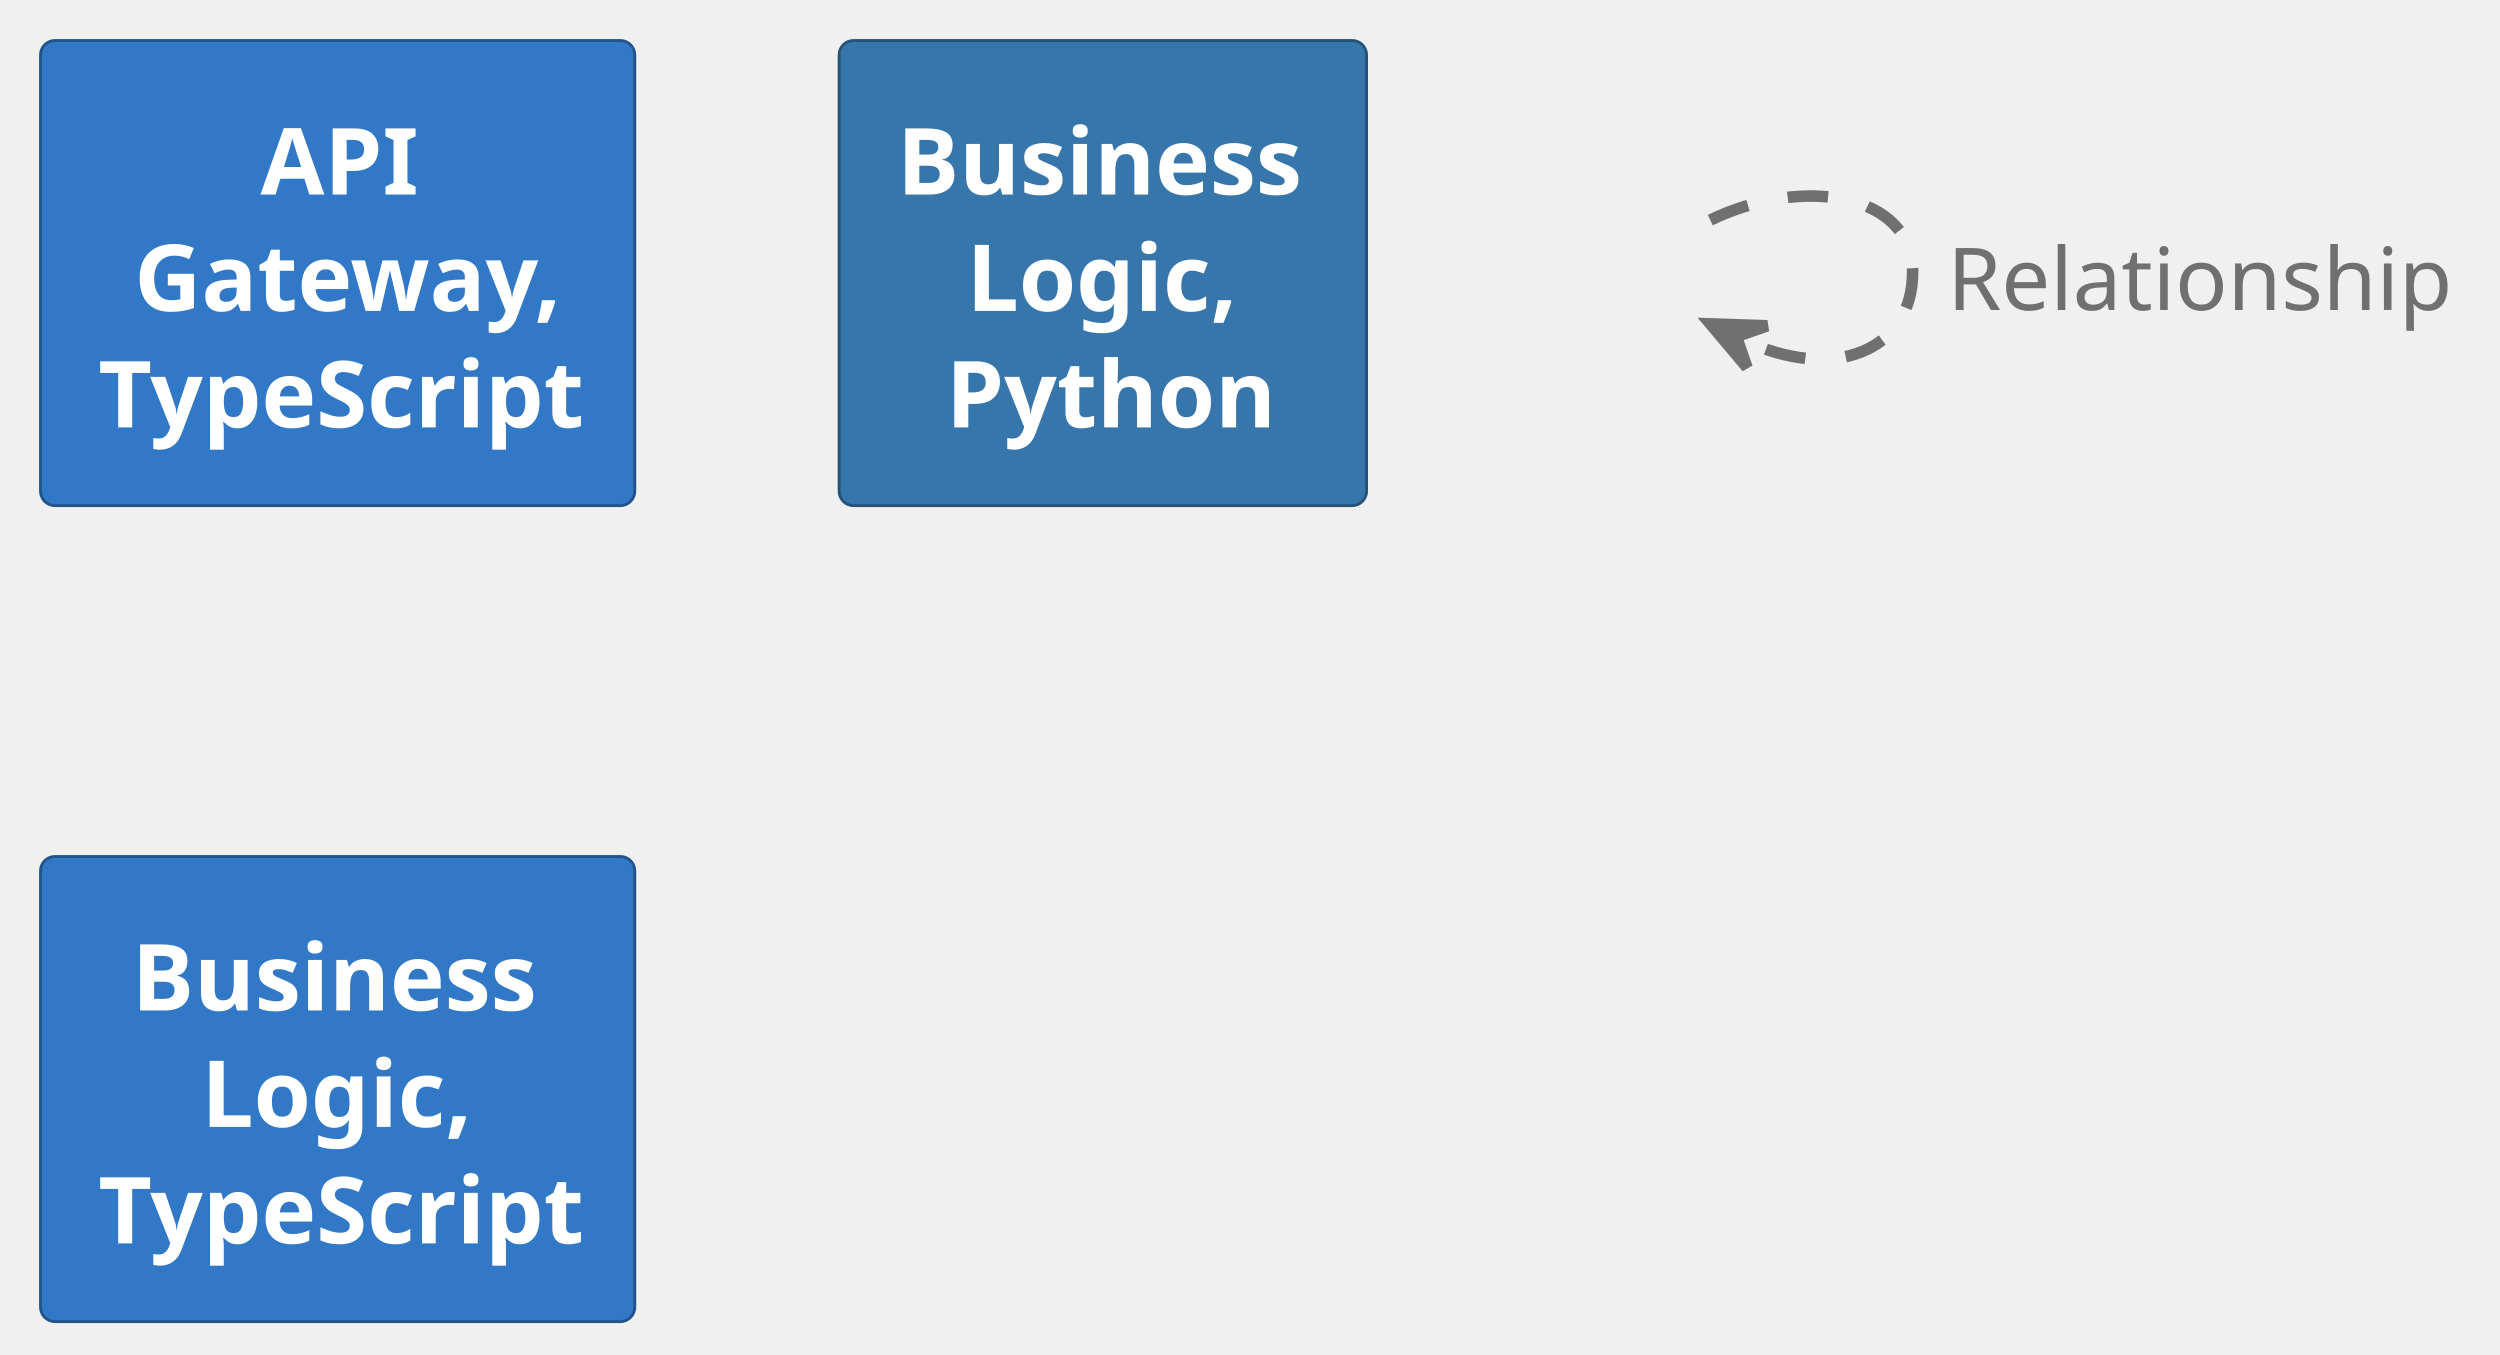
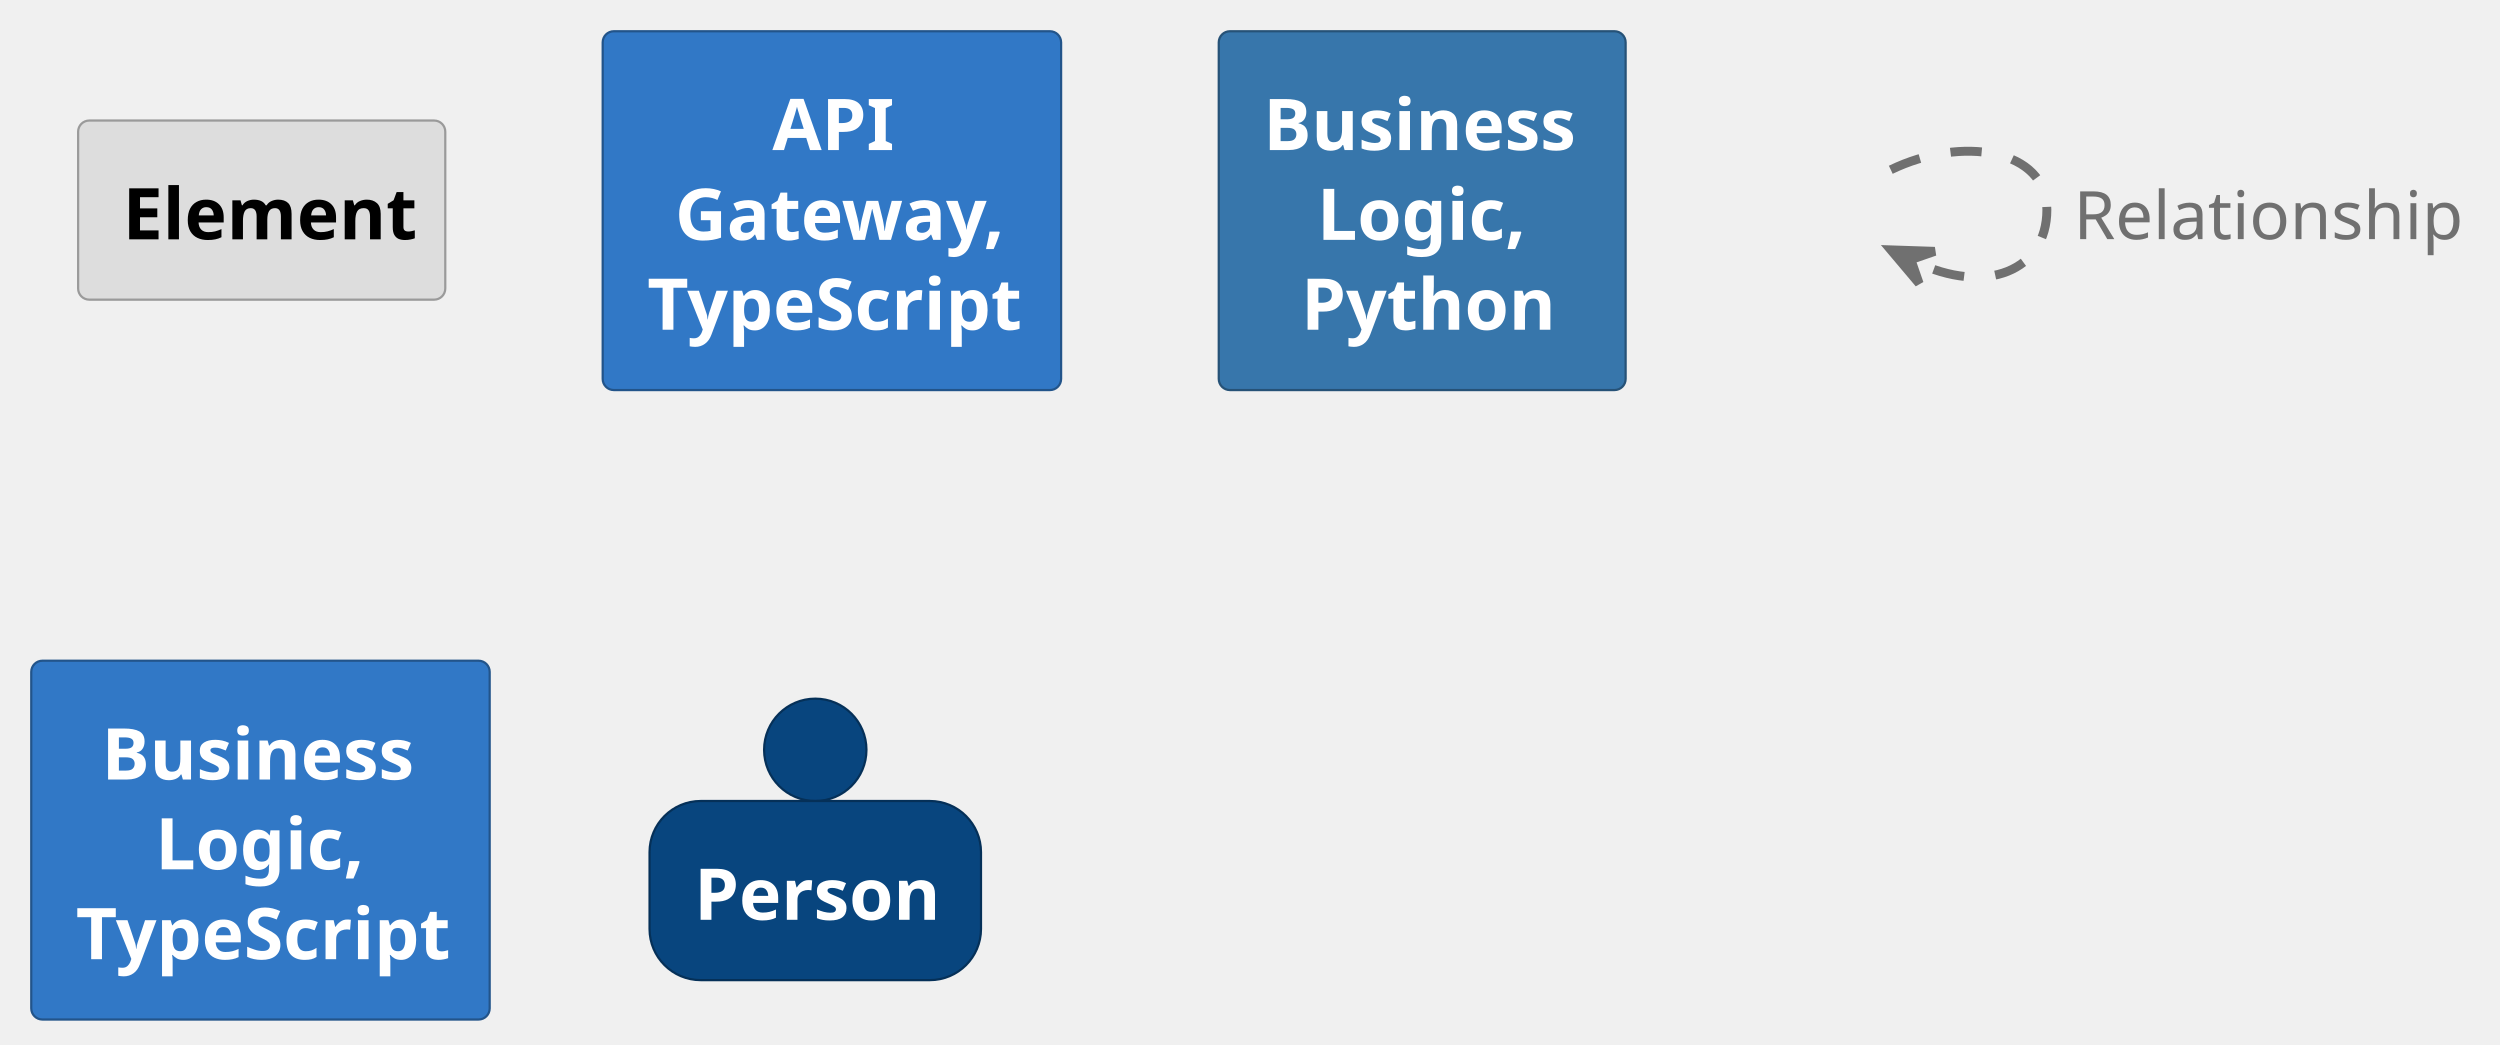
- <svg xmlns="http://www.w3.org/2000/svg" contentStyleType="text/css" height="234px" preserveAspectRatio="none" style="width:432px;height:234px;background:#FFFFFF;" version="1.1" viewBox="0 0 432 234" width="432px" zoomAndPan="magnify">
+ <svg xmlns="http://www.w3.org/2000/svg" contentStyleType="text/css" height="234px" preserveAspectRatio="none" style="width:560px;height:234px;background:#FFFFFF;" version="1.1" viewBox="0 0 560 234" width="560px" zoomAndPan="magnify">
  <defs />
  <g>
+     <g id="elem_==Element">
+       <rect fill="#DDDDDD" height="40.125" rx="2.5" ry="2.5" style="stroke:#9A9A9A;stroke-width:0.5;" width="82.242" x="17.5" y="27" />
+       <text fill="#000000" font-family="sans-serif" font-size="16" font-weight="bold" lengthAdjust="spacing" textLength="62.242" x="27.5" y="53.609">Element</text>
+     </g>
    <g id="elem_==API Gateway, TypeScript">
-       <rect fill="#3178C6" height="80.375" rx="2.5" ry="2.5" style="stroke:#22548A;stroke-width:0.5;" width="102.688" x="7" y="7" />
-       <text fill="#FFFFFF" font-family="sans-serif" font-size="16" font-weight="bold" lengthAdjust="spacing" textLength="26.672" x="45.008" y="33.609">API</text>
-       <text fill="#FFFFFF" font-family="sans-serif" font-size="16" font-weight="bold" lengthAdjust="spacing" textLength="70.258" x="23.215" y="53.734">Gateway,</text>
-       <text fill="#FFFFFF" font-family="sans-serif" font-size="16" font-weight="bold" lengthAdjust="spacing" textLength="82.688" x="17" y="73.859">TypeScript</text>
+       <rect fill="#3178C6" height="80.375" rx="2.5" ry="2.5" style="stroke:#22548A;stroke-width:0.5;" width="102.688" x="135" y="7" />
+       <text fill="#FFFFFF" font-family="sans-serif" font-size="16" font-weight="bold" lengthAdjust="spacing" textLength="26.672" x="173.008" y="33.609">API</text>
+       <text fill="#FFFFFF" font-family="sans-serif" font-size="16" font-weight="bold" lengthAdjust="spacing" textLength="70.258" x="151.215" y="53.734">Gateway,</text>
+       <text fill="#FFFFFF" font-family="sans-serif" font-size="16" font-weight="bold" lengthAdjust="spacing" textLength="82.688" x="145" y="73.859">TypeScript</text>
    </g>
    <g id="elem_==Business Logic, Python">
-       <rect fill="#3776AB" height="80.375" rx="2.5" ry="2.5" style="stroke:#265277;stroke-width:0.5;" width="91.141" x="145" y="7" />
-       <text fill="#FFFFFF" font-family="sans-serif" font-size="16" font-weight="bold" lengthAdjust="spacing" textLength="71.141" x="155" y="33.609">Business</text>
-       <text fill="#FFFFFF" font-family="sans-serif" font-size="16" font-weight="bold" lengthAdjust="spacing" textLength="47.109" x="167.016" y="53.734">Logic,</text>
-       <text fill="#FFFFFF" font-family="sans-serif" font-size="16" font-weight="bold" lengthAdjust="spacing" textLength="54.219" x="163.461" y="73.859">Python</text>
+       <rect fill="#3776AB" height="80.375" rx="2.5" ry="2.5" style="stroke:#265277;stroke-width:0.5;" width="91.141" x="273" y="7" />
+       <text fill="#FFFFFF" font-family="sans-serif" font-size="16" font-weight="bold" lengthAdjust="spacing" textLength="71.141" x="283" y="33.609">Business</text>
+       <text fill="#FFFFFF" font-family="sans-serif" font-size="16" font-weight="bold" lengthAdjust="spacing" textLength="47.109" x="295.016" y="53.734">Logic,</text>
+       <text fill="#FFFFFF" font-family="sans-serif" font-size="16" font-weight="bold" lengthAdjust="spacing" textLength="54.219" x="291.461" y="73.859">Python</text>
    </g>
    <g id="elem_==Business Logic, TypeScript">
      <rect fill="#3178C6" height="80.375" rx="2.5" ry="2.5" style="stroke:#22548A;stroke-width:0.5;" width="102.688" x="7" y="148" />
      <text fill="#FFFFFF" font-family="sans-serif" font-size="16" font-weight="bold" lengthAdjust="spacing" textLength="71.141" x="22.773" y="174.609">Business</text>
      <text fill="#FFFFFF" font-family="sans-serif" font-size="16" font-weight="bold" lengthAdjust="spacing" textLength="47.109" x="34.789" y="194.734">Logic,</text>
      <text fill="#FFFFFF" font-family="sans-serif" font-size="16" font-weight="bold" lengthAdjust="spacing" textLength="82.688" x="17" y="214.859">TypeScript</text>
    </g>
-     <g id="elem_4">
-       <rect fill="none" height="37.609" rx="2.5" ry="2.5" style="stroke:none;stroke-width:0.5;" width="23.89" x="271.5" y="28" />
+     <g id="elem_==Person">
+       <ellipse cx="182.621" cy="167.962" fill="#08457E" rx="11.462" ry="11.462" style="stroke:#053058;stroke-width:0.5;" />
+       <rect fill="#08457E" height="40.125" rx="11.462" ry="11.462" style="stroke:#053058;stroke-width:0.5;" width="74.242" x="145.5" y="179.424" />
+       <text fill="#FFFFFF" font-family="sans-serif" font-size="16" font-weight="bold" lengthAdjust="spacing" textLength="54.242" x="155.5" y="206.033">Person</text>
    </g>
-     <g id="link_4_4">
-       <path d="M295.54,38.03 C311.38,30.34 330.5,33.33 330.5,47 C330.5,60.67 316.777,66.28 300.938,58.59 " fill="none" id="4-to-4" style="stroke:#707070;stroke-width:2.0;stroke-dasharray:7.0,7.0;" />
-       <polygon fill="#707070" points="295.54,55.97,301.889,63.499,300.038,58.154,305.383,56.302,295.54,55.97" style="stroke:#707070;stroke-width:2.0;" />
-       <text fill="#707070" font-family="sans-serif" font-size="15" lengthAdjust="spacing" textLength="82.551" x="336.5" y="53.571">Relationship</text>
+     <g id="elem_6">
+       <rect fill="none" height="37.609" rx="2.5" ry="2.5" style="stroke:none;stroke-width:0.5;" width="23.89" x="399.5" y="28" />
+     </g>
+     <g id="link_6_6">
+       <path d="M423.54,38.03 C439.38,30.34 458.5,33.33 458.5,47 C458.5,60.67 444.777,66.28 428.938,58.59 " fill="none" id="6-to-6" style="stroke:#707070;stroke-width:2.0;stroke-dasharray:7.0,7.0;" />
+       <polygon fill="#707070" points="423.54,55.97,429.889,63.499,428.038,58.154,433.383,56.302,423.54,55.97" style="stroke:#707070;stroke-width:2.0;" />
+       <text fill="#707070" font-family="sans-serif" font-size="15" lengthAdjust="spacing" textLength="82.551" x="464.5" y="53.571">Relationship</text>
    </g>
  </g>
</svg>
